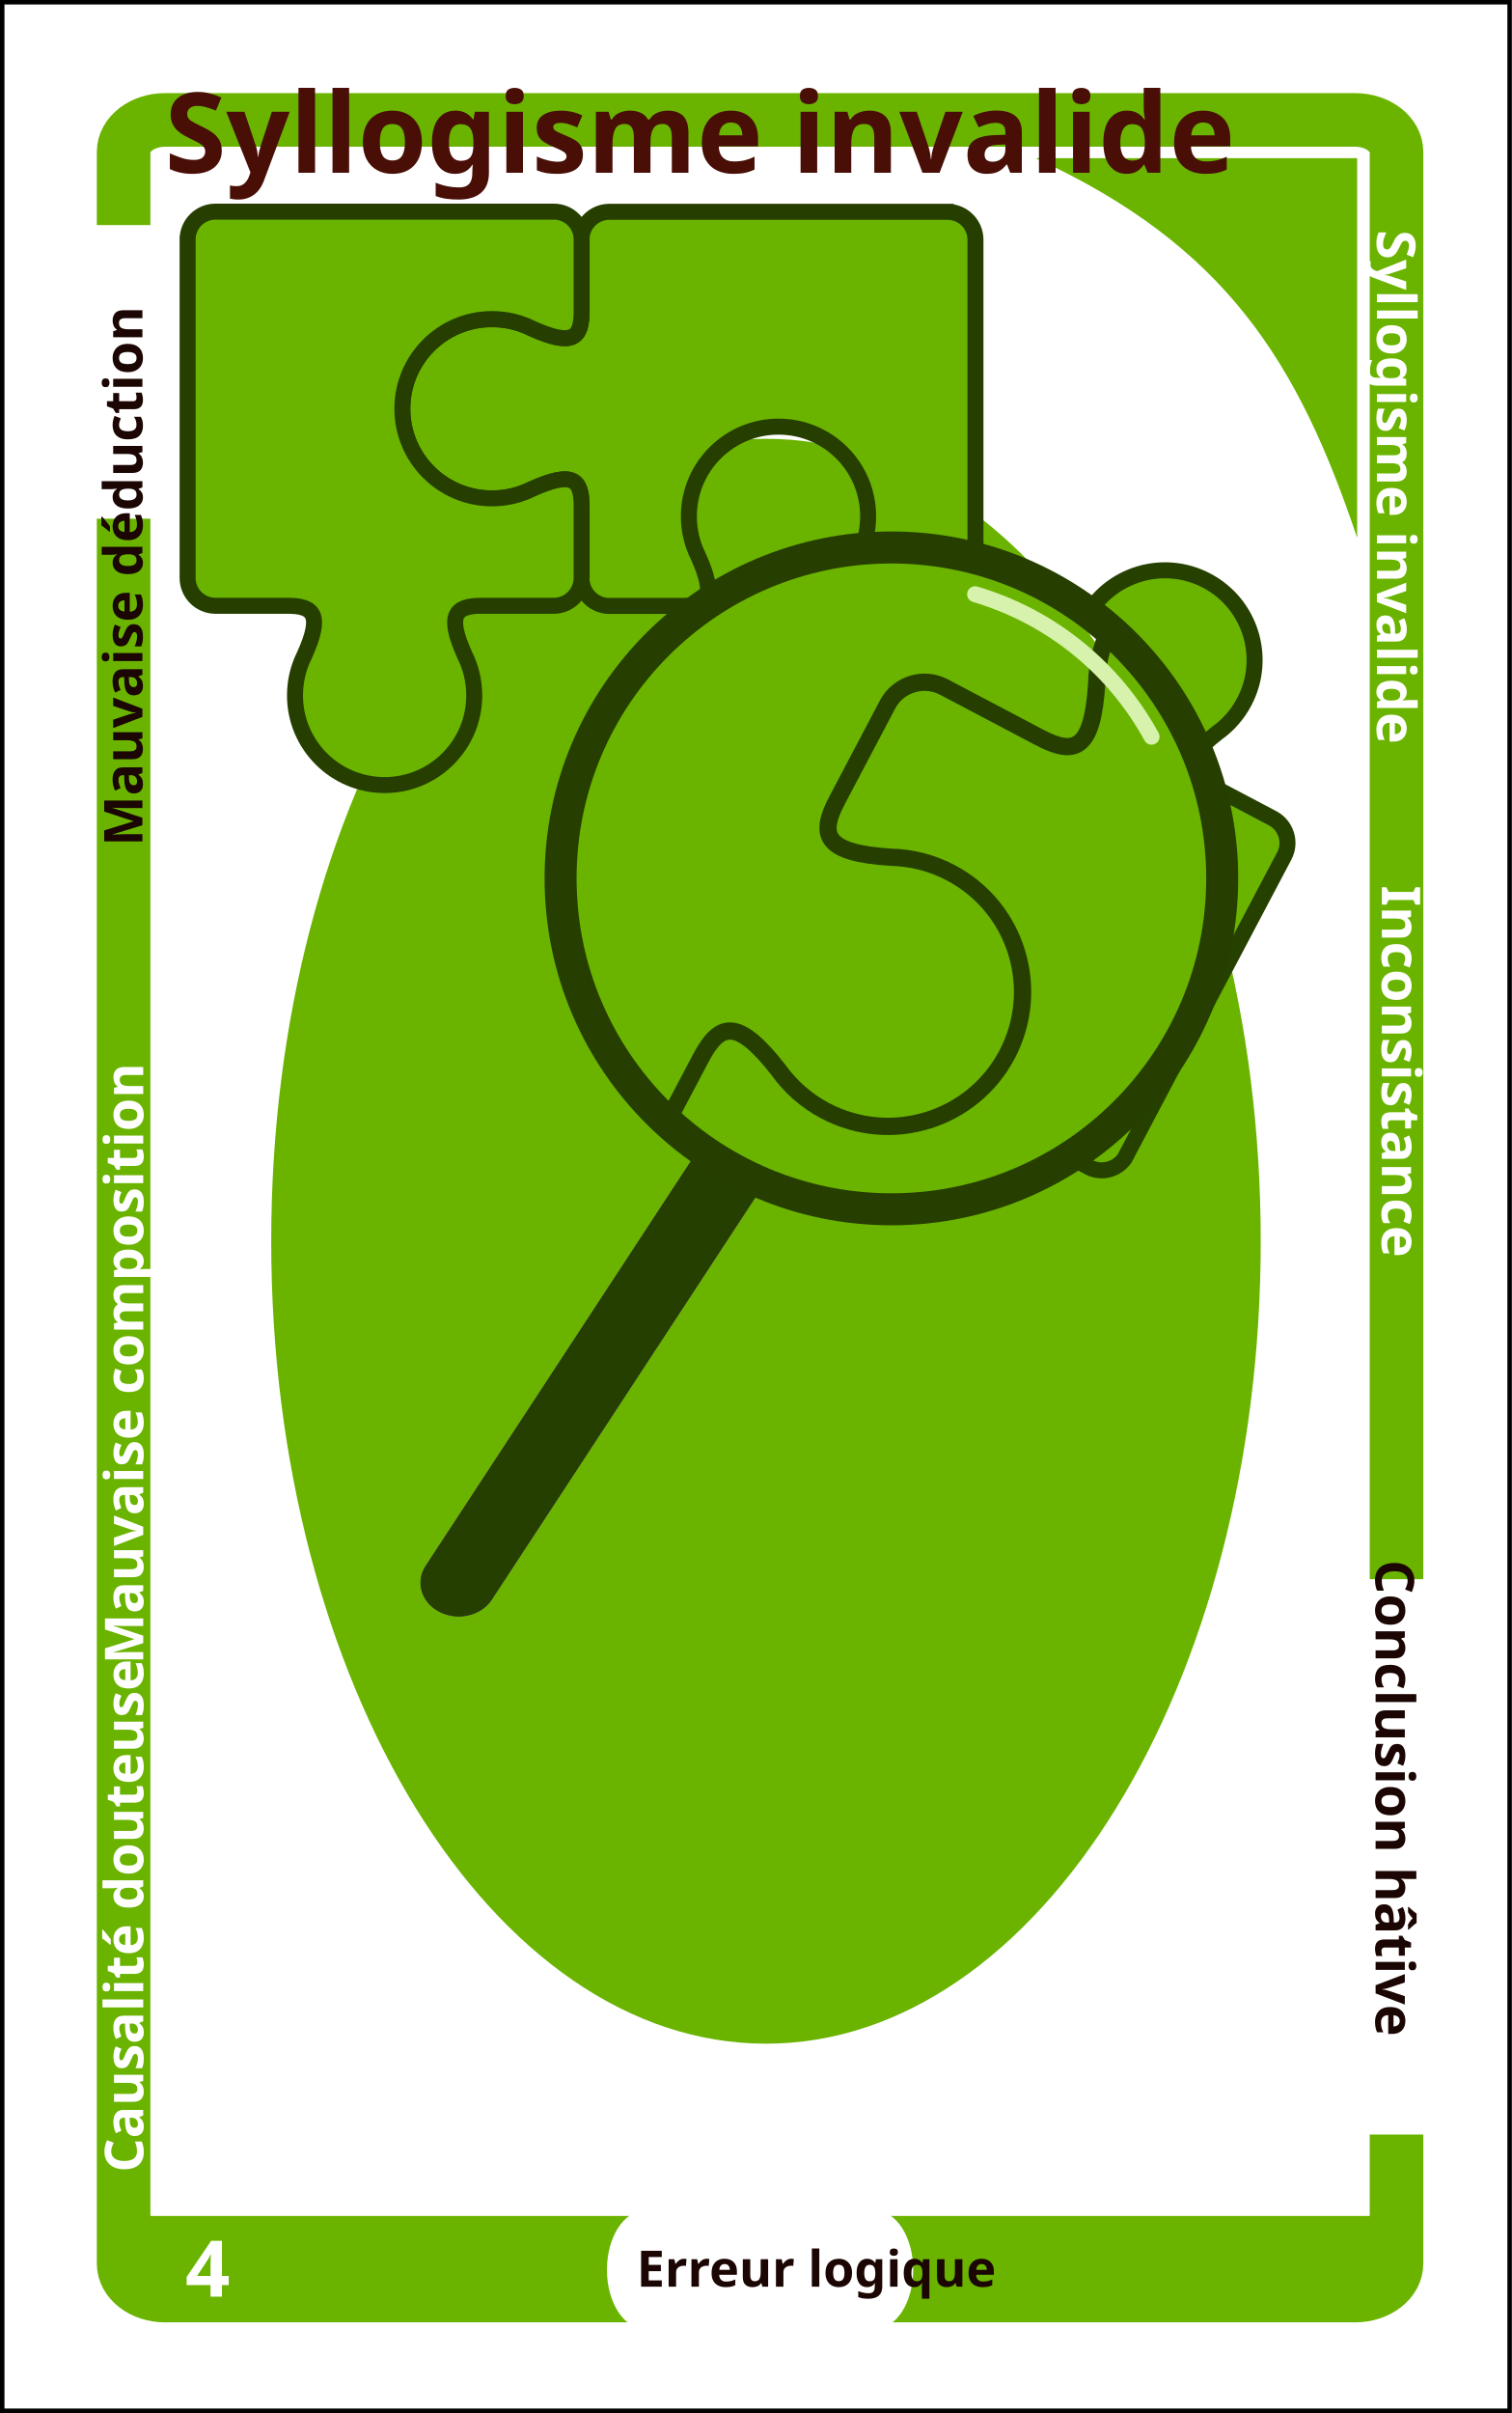
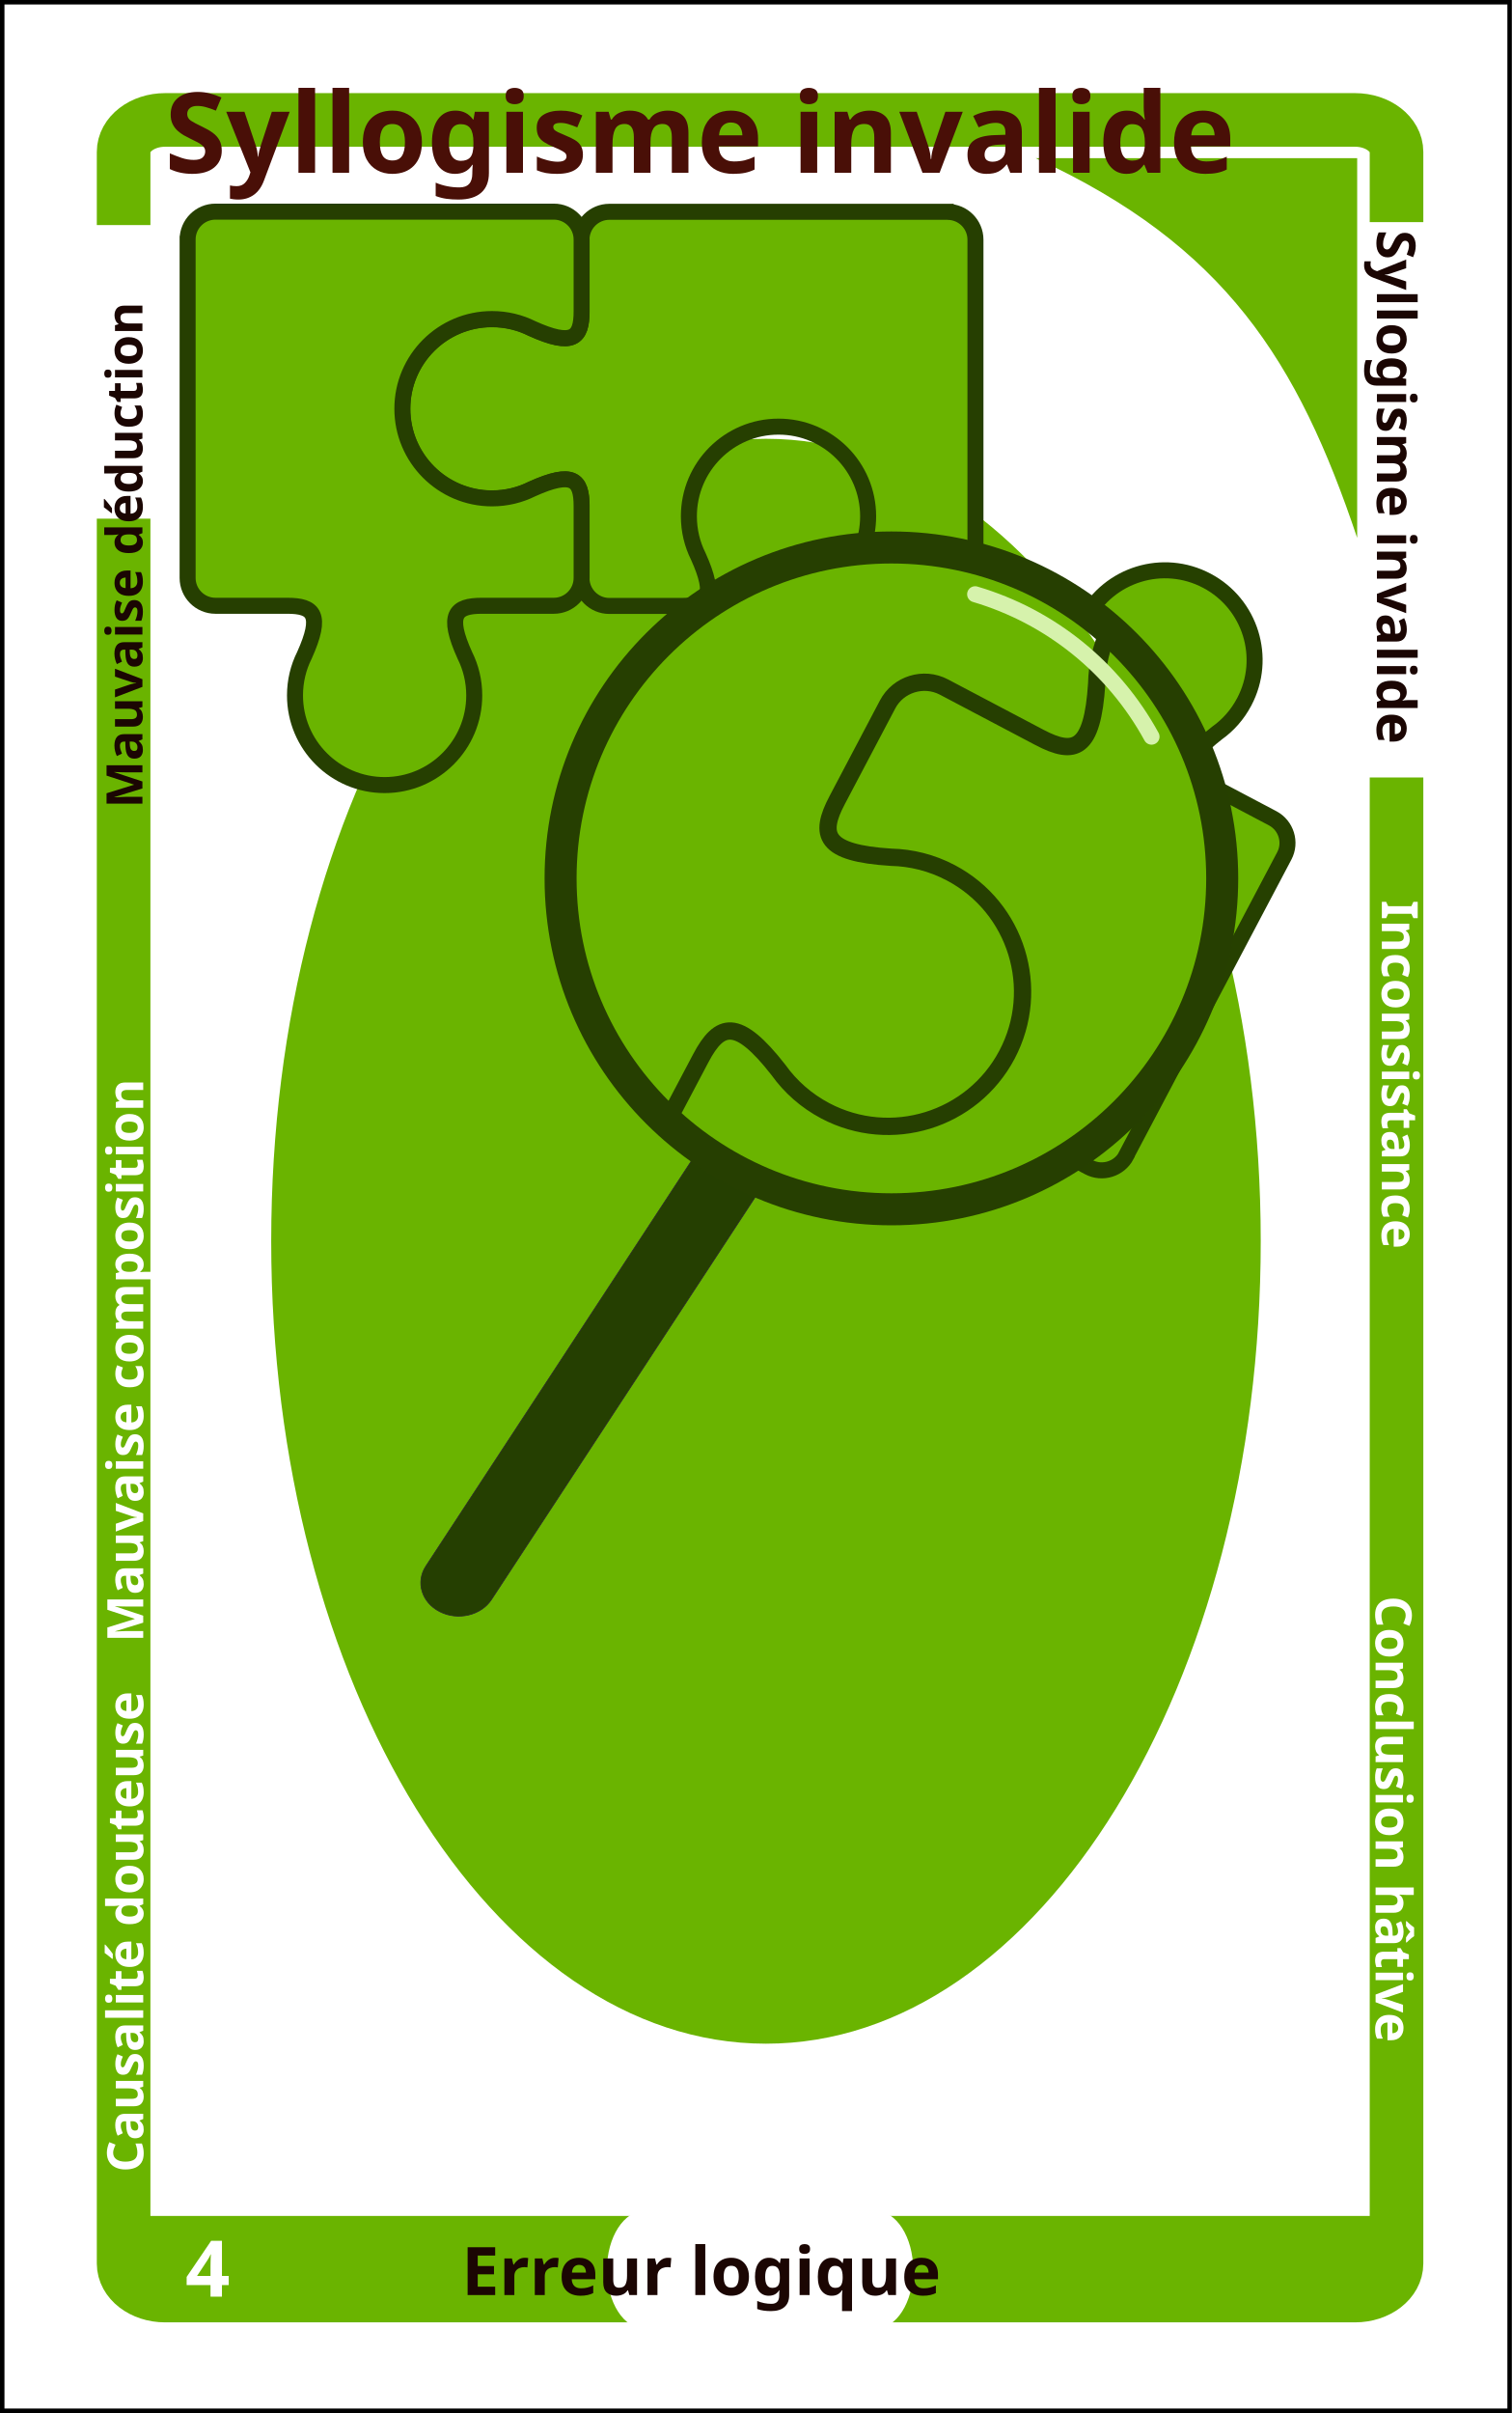
<svg xmlns="http://www.w3.org/2000/svg" height="152.428mm" id="svg6779" version="1.1" viewBox="0 0 338.5 540.1" width="95.532mm">
  <defs id="defs6781" />
  <g id="layer1" transform="translate(-190.75,-64.66936)">
    <rect height="539.1" id="rect4326-0-3-6-4-3-2-61-6-9-9-5-0-7-0-5-8-8-9-4" style="fill:#ffffff;fill-opacity:1;stroke:#000000;stroke-opacity:1" width="337.5" x="191.25" y="65.169" />
    <rect height="486.971" id="rect2985-3-0-7-7-6-9-6-2-0-3-5-4-5-0-77-3-1-3-5-5-4-3-9-7-0-1-8" rx="9.294" ry="7.161" style="fill:#ffffff;fill-opacity:1;stroke:#6ab400;stroke-width:12;stroke-miterlimit:4;stroke-dasharray:none;stroke-dashoffset:0;stroke-opacity:1" width="285.002" x="218.427" y="91.512" />
    <g id="g4435-8" transform="translate(1694.316,1481.214)">
      <ellipse cx="-1332.067" cy="-1138.72" id="oval" rx="110.776" ry="179.613" style="fill:#6ab400;fill-opacity:1;stroke:none;stroke-width:3;stroke-miterlimit:4;stroke-dasharray:none;stroke-opacity:1" />
      <path d="m -1199.695,-1381.147 v 85 c -13.254,-39.476 -29.508,-65.453 -72,-85 z" id="path9668-2-1-0-7-4-7" style="fill:#6ab400;fill-opacity:1;fill-rule:evenodd;stroke:none;stroke-width:1px;stroke-linecap:butt;stroke-linejoin:miter;stroke-opacity:1" />
    </g>
+     <rect height="15" id="sfam_1_active" style="fill:#ffffff;fill-opacity:1;stroke:none;stroke-width:5.838;stroke-linecap:round;stroke-linejoin:bevel;stroke-miterlimit:4;stroke-dasharray:none;stroke-dashoffset:0;stroke-opacity:1;display:none;" transform="rotate(90)" width="65.714" x="484.422" y="-225.571" />
+     <rect height="15" id="sfam_2_active" style="fill:#ffffff;fill-opacity:1;stroke:none;stroke-width:5.838;stroke-linecap:round;stroke-linejoin:bevel;stroke-miterlimit:4;stroke-dasharray:none;stroke-dashoffset:0;stroke-opacity:1;display:none;" transform="rotate(90)" width="65.714" x="323.172" y="-225.571" />
    <rect height="15" id="sfam_3_active" style="fill:#ffffff;fill-opacity:1;stroke:none;stroke-width:5.838;stroke-linecap:round;stroke-linejoin:bevel;stroke-miterlimit:4;stroke-dasharray:none;stroke-dashoffset:0;stroke-opacity:1" transform="rotate(90)" width="65.714" x="115.047" y="-225.571" />
-     <text id="sfam_3" style="font-style:normal;font-variant:normal;font-weight:bold;font-stretch:normal;font-size:12px;line-height:0%;font-family:STIX;-inkscape-font-specification:'STIX, Bold';font-variant-ligatures:normal;font-variant-caps:normal;font-variant-numeric:normal;font-feature-settings:normal;text-align:end;letter-spacing:0px;word-spacing:0px;writing-mode:lr-tb;text-anchor:end;fill:#1b0603;fill-opacity:1;stroke:none" transform="rotate(-90)" x="-117.608" xml:space="preserve" y="222.637">
-       <tspan id="tspan4214-27-1-2-9-7-6-4-1-1-1-3-9-59-96-1-6-2-1-8-8-2-7-4-5-4-7-3" style="font-style:normal;font-variant:normal;font-weight:bold;font-stretch:normal;font-size:12px;line-height:1.25;font-family:STIX;-inkscape-font-specification:'STIX, Bold';font-variant-ligatures:normal;font-variant-caps:normal;font-variant-numeric:normal;font-feature-settings:normal;text-align:end;writing-mode:lr-tb;text-anchor:end;fill:#1b0603;fill-opacity:1;stroke:none" x="-117.608" y="222.637">Mauvaise déduction</tspan>
+     <text id="sfam_3" style="font-style:normal;font-variant:normal;font-weight:bold;font-stretch:normal;font-size:11.25px;line-height:0%;font-family:stix;-inkscape-font-specification:'stix, bold';font-variant-ligatures:normal;font-variant-caps:normal;font-variant-numeric:normal;font-feature-settings:normal;text-align:end;letter-spacing:0px;word-spacing:0px;writing-mode:lr;text-anchor:end;fill:#1b0603;fill-opacity:1;stroke:none;" transform="rotate(-90)" x="-117.608" xml:space="preserve" y="222.637">
+       <tspan id="tspan4214-27-1-2-9-7-6-4-1-1-1-3-9-59-96-1-6-2-1-8-8-2-7-4-5-4-7-3" style="font-style:normal;font-variant:normal;font-weight:bold;font-stretch:normal;font-size:11.25px;line-height:0%;font-family:stix;-inkscape-font-specification:'stix, bold';font-variant-ligatures:normal;font-variant-caps:normal;font-variant-numeric:normal;font-feature-settings:normal;text-align:end;letter-spacing:0px;word-spacing:0px;writing-mode:lr;text-anchor:end;fill:#1b0603;fill-opacity:1;stroke:none;" x="-117.608" y="222.637">Mauvaise déduction</tspan>
    </text>
    <g id="illustration" transform="translate(186.6066,-39.77101)">
      <g id="655" transform="matrix(1.097615,0,0,1.097615,783.3613,-117.3763)">
        <path class="fil1 str1" d="m -516.6,245.283 h -69.029 c -3.119,0 -5.671,2.54 -5.671,5.671 v 14.673 c 0,5.415 -1.805,7.219 -10.116,3.476 -2.451,-1.226 -5.225,-1.916 -8.166,-1.916 -10.094,0 -18.282,8.189 -18.282,18.282 0,10.094 8.189,18.282 18.282,18.282 2.941,0 5.715,-0.691 8.166,-1.916 8.311,-3.755 10.116,-1.939 10.116,3.476 v 14.673 c 0,3.119 2.54,5.671 5.671,5.671 h 14.673 c 5.415,0 7.219,-1.805 3.476,-10.116 -1.226,-2.451 -1.916,-5.225 -1.916,-8.166 0,-10.094 8.189,-18.282 18.282,-18.282 10.094,0 18.282,8.189 18.282,18.282 0,2.351 -0.446,4.601 -1.248,6.662 1.983,-0.178 3.988,-0.267 6.016,-0.267 5.916,0 11.653,0.769 17.124,2.195 v -64.996 c 0,-3.119 -2.54,-5.671 -5.671,-5.671 l 0.022,0.022 z" id="path9544" style="clip-rule:evenodd;fill:#6ab400;fill-opacity:1;fill-rule:evenodd;stroke:#263f01;stroke-width:3.266;stroke-opacity:1;image-rendering:optimizeQuality;shape-rendering:geometricPrecision;text-rendering:geometricPrecision" />
        <path class="fil1 str1" d="m -671.648,250.921 v 69.029 c 0,3.119 2.54,5.671 5.671,5.671 h 14.673 c 5.415,0 7.219,1.805 3.476,10.116 -1.226,2.451 -1.916,5.225 -1.916,8.166 0,10.094 8.189,18.282 18.282,18.282 10.094,0 18.282,-8.189 18.282,-18.282 0,-2.941 -0.691,-5.715 -1.916,-8.166 -3.755,-8.311 -1.939,-10.116 3.476,-10.116 h 14.673 c 3.119,0 5.671,-2.54 5.671,-5.671 v -14.673 c 0,-5.415 -1.805,-7.219 -10.116,-3.476 -2.451,1.226 -5.225,1.916 -8.166,1.916 -10.094,0 -18.282,-8.189 -18.282,-18.282 0,-10.094 8.189,-18.282 18.282,-18.282 2.941,0 5.715,0.691 8.166,1.916 8.311,3.755 10.116,1.939 10.116,-3.476 v -14.673 c 0,-3.119 -2.54,-5.671 -5.671,-5.671 h -69.029 c -3.119,0 -5.671,2.54 -5.671,5.671 l 0.022,-0.022 z" id="path9546" style="clip-rule:evenodd;fill:#6ab400;fill-opacity:1;fill-rule:evenodd;stroke:#263f01;stroke-width:3.266;stroke-opacity:1;image-rendering:optimizeQuality;shape-rendering:geometricPrecision;text-rendering:geometricPrecision" />
        <path class="fil1 str1" d="m -480.172,437.68 32.231,-61.052 c 1.459,-2.752 0.39,-6.206 -2.362,-7.665 l -12.979,-6.852 c -4.791,-2.518 -5.526,-4.958 1.638,-10.55 2.239,-1.593 4.144,-3.721 5.526,-6.339 4.724,-8.935 1.292,-19.998 -7.632,-24.711 -8.913,-4.713 -19.931,-1.315 -24.677,7.565 0.212,0.178 0.412,0.357 0.624,0.546 l 0.301,0.267 c 0.323,0.29 0.646,0.579 0.958,0.869 0.111,0.1 0.223,0.201 0.323,0.301 0.301,0.29 0.602,0.568 0.902,0.858 0.111,0.1 0.223,0.212 0.323,0.323 l 0.869,0.869 0.334,0.334 c 0.267,0.279 0.535,0.557 0.791,0.836 0.123,0.134 0.256,0.267 0.379,0.401 0.178,0.189 0.357,0.39 0.524,0.579 0.134,0.145 0.256,0.29 0.39,0.434 0.245,0.279 0.49,0.557 0.724,0.836 0.123,0.134 0.234,0.279 0.357,0.423 0.245,0.29 0.479,0.579 0.724,0.869 0.123,0.145 0.234,0.29 0.345,0.434 0.223,0.279 0.446,0.568 0.668,0.858 0.123,0.167 0.256,0.323 0.379,0.49 0.178,0.245 0.368,0.479 0.546,0.724 0.156,0.212 0.312,0.423 0.468,0.646 0.134,0.189 0.267,0.379 0.401,0.557 0.189,0.279 0.39,0.557 0.579,0.836 0.123,0.189 0.245,0.368 0.379,0.557 0.167,0.256 0.345,0.512 0.512,0.769 0.134,0.212 0.267,0.412 0.401,0.624 0.145,0.223 0.29,0.457 0.423,0.68 0.145,0.234 0.29,0.468 0.423,0.702 0.145,0.234 0.29,0.479 0.423,0.724 0.111,0.201 0.234,0.39 0.345,0.59 0.167,0.29 0.334,0.579 0.49,0.88 0.089,0.167 0.178,0.323 0.267,0.49 0.178,0.334 0.357,0.668 0.535,1.014 0.078,0.156 0.167,0.323 0.245,0.479 0.178,0.345 0.345,0.691 0.524,1.047 0.078,0.145 0.145,0.301 0.212,0.457 0.167,0.345 0.323,0.691 0.479,1.036 0.067,0.145 0.134,0.301 0.201,0.446 0.145,0.323 0.29,0.646 0.423,0.98 0.056,0.145 0.123,0.29 0.178,0.423 0.156,0.368 0.301,0.735 0.446,1.103 0.056,0.134 0.1,0.256 0.156,0.39 0.156,0.39 0.301,0.791 0.457,1.192 0.044,0.134 0.1,0.267 0.145,0.401 0.145,0.401 0.29,0.813 0.423,1.214 0.044,0.123 0.078,0.245 0.123,0.368 0.145,0.423 0.279,0.836 0.412,1.259 0.033,0.1 0.067,0.212 0.1,0.312 0.134,0.434 0.267,0.858 0.39,1.292 l 0.056,0.212 c 0.123,0.434 0.245,0.869 0.357,1.315 l 0.067,0.267 c 0.111,0.457 0.223,0.902 0.334,1.359 l 0.067,0.301 c 0.1,0.457 0.201,0.914 0.301,1.37 l 0.056,0.29 0.267,1.404 c 0.011,0.089 0.033,0.178 0.044,0.267 0.089,0.479 0.167,0.969 0.245,1.459 0.011,0.056 0.011,0.111 0.022,0.167 0.078,0.49 0.145,0.98 0.201,1.471 l 0.022,0.134 c 0.067,0.501 0.123,1.003 0.178,1.515 l 0.022,0.234 c 0.044,0.49 0.089,0.992 0.134,1.482 l 0.022,0.256 c 0.033,0.49 0.067,0.992 0.089,1.493 0,0.089 0.011,0.167 0.011,0.256 0.022,0.512 0.044,1.014 0.056,1.526 v 0.178 c 0.011,0.535 0.022,1.081 0.022,1.615 0,0.524 -0.011,1.036 -0.022,1.56 0,0.111 0,0.223 -0.011,0.334 -0.011,0.501 -0.033,1.014 -0.056,1.515 0,0.078 -0.011,0.145 -0.011,0.223 -0.022,0.457 -0.056,0.914 -0.089,1.359 -0.011,0.1 -0.011,0.212 -0.022,0.312 -0.033,0.49 -0.078,0.98 -0.134,1.471 -0.011,0.111 -0.022,0.212 -0.033,0.323 -0.044,0.434 -0.1,0.88 -0.145,1.315 -0.011,0.078 -0.022,0.156 -0.033,0.245 -0.067,0.49 -0.134,0.969 -0.201,1.448 -0.022,0.123 -0.033,0.245 -0.056,0.368 -0.078,0.468 -0.156,0.947 -0.234,1.415 l -0.022,0.111 -0.267,1.404 c -0.022,0.123 -0.044,0.245 -0.078,0.368 -0.1,0.468 -0.201,0.936 -0.301,1.393 -0.022,0.089 -0.044,0.178 -0.067,0.279 -0.089,0.401 -0.189,0.802 -0.29,1.203 -0.033,0.123 -0.056,0.234 -0.089,0.357 -0.123,0.457 -0.234,0.902 -0.368,1.348 -0.033,0.123 -0.067,0.245 -0.1,0.357 l -0.334,1.136 c -0.033,0.1 -0.067,0.212 -0.1,0.312 -0.134,0.434 -0.279,0.869 -0.423,1.304 -0.044,0.145 -0.1,0.279 -0.145,0.423 -0.134,0.379 -0.267,0.758 -0.401,1.136 l -0.134,0.368 c -0.134,0.379 -0.279,0.746 -0.423,1.114 -0.056,0.156 -0.123,0.301 -0.178,0.457 -0.156,0.401 -0.323,0.813 -0.49,1.214 l -0.167,0.401 c -0.134,0.312 -0.267,0.613 -0.401,0.914 -0.067,0.156 -0.134,0.312 -0.212,0.468 -0.178,0.379 -0.357,0.769 -0.535,1.136 -0.078,0.156 -0.156,0.323 -0.234,0.479 -0.134,0.279 -0.267,0.557 -0.412,0.824 -0.078,0.156 -0.156,0.312 -0.234,0.457 -0.189,0.357 -0.379,0.724 -0.568,1.081 -0.1,0.178 -0.189,0.357 -0.29,0.535 -0.145,0.256 -0.29,0.524 -0.434,0.78 -0.134,0.234 -0.267,0.468 -0.412,0.702 -0.145,0.245 -0.29,0.501 -0.446,0.746 -0.111,0.189 -0.223,0.368 -0.334,0.557 -0.167,0.267 -0.334,0.546 -0.512,0.813 -0.156,0.234 -0.301,0.468 -0.457,0.713 l -0.401,0.602 c -0.123,0.189 -0.256,0.379 -0.379,0.568 -0.212,0.312 -0.423,0.613 -0.635,0.914 -0.134,0.189 -0.279,0.39 -0.412,0.579 -0.123,0.178 -0.256,0.356 -0.379,0.524 -0.212,0.29 -0.423,0.579 -0.646,0.858 l -0.434,0.568 c -0.156,0.201 -0.323,0.401 -0.479,0.602 -0.123,0.145 -0.234,0.29 -0.357,0.446 -0.267,0.334 -0.546,0.657 -0.813,0.992 l -0.334,0.401 c -0.178,0.212 -0.357,0.412 -0.535,0.624 -0.1,0.123 -0.212,0.234 -0.312,0.357 -0.301,0.345 -0.613,0.691 -0.925,1.025 -0.111,0.111 -0.212,0.234 -0.323,0.345 -0.624,0.657 -1.248,1.303 -1.894,1.939 l -0.29,0.29 c -0.39,0.379 -0.791,0.758 -1.192,1.136 -0.056,0.045 -0.1,0.1 -0.156,0.145 -0.223,0.201 -0.446,0.401 -0.668,0.613 -0.078,0.078 -0.167,0.145 -0.245,0.223 -0.401,0.357 -0.813,0.713 -1.226,1.058 -0.078,0.067 -0.145,0.123 -0.223,0.189 -0.234,0.201 -0.479,0.401 -0.713,0.59 l -0.111,0.089 c -0.457,0.368 -0.914,0.735 -1.381,1.092 -0.078,0.067 -0.167,0.123 -0.245,0.189 -0.746,0.568 -1.515,1.125 -2.284,1.671 l -0.256,0.178 c -0.512,0.357 -1.036,0.702 -1.56,1.047 l -0.011,0.011 7.732,4.089 c 2.752,1.459 6.205,0.39 7.665,-2.362 z" id="path9550" style="clip-rule:evenodd;fill:#6ab400;fill-opacity:1;fill-rule:evenodd;stroke:#264000;stroke-width:3.266;stroke-opacity:1;image-rendering:optimizeQuality;shape-rendering:geometricPrecision;text-rendering:geometricPrecision" />
        <path class="fil2 str2" d="m -623.044,521.457 63.19,-96.409 c 4.173,2.641 8.731,4.835 13.592,6.503 l -63.393,96.713 c -2.127,3.256 -6.857,4.362 -10.544,2.489 l -0.02,-0.01 c -3.697,-1.873 -4.953,-6.04 -2.826,-9.287 z" id="path9552" style="clip-rule:evenodd;fill:#253f01;fill-opacity:1;fill-rule:evenodd;stroke:#2b2a29;stroke-width:0.15;image-rendering:optimizeQuality;shape-rendering:geometricPrecision;text-rendering:geometricPrecision" />
        <path class="fil1" d="m -483.634,330.467 c -1.671,3.543 -2.496,7.286 -2.574,11.018 -0.858,13.625 -4.512,14.762 -11.687,10.974 l -19.486,-10.272 c -4.144,-2.172 -9.303,-0.579 -11.475,3.543 l -10.272,19.486 c -3.799,7.175 -2.663,10.829 10.974,11.687 4.122,0.089 8.311,1.114 12.199,3.175 13.403,7.086 18.516,23.675 11.453,37.077 -7.086,13.403 -23.675,18.516 -37.077,11.453 -3.888,-2.061 -7.108,-4.924 -9.514,-8.289 -8.4,-10.784 -12.055,-9.648 -15.854,-2.473 l -6.896,13.057 c 12.01,11.063 28.075,17.837 45.7,17.837 37.255,0 67.481,-30.225 67.481,-67.481 0,-20.221 -8.913,-38.369 -23.006,-50.747 l 0.022,-0.022 z" id="path9558" style="clip-rule:evenodd;fill:#6ab400;fill-opacity:1;fill-rule:evenodd;stroke:#263f01;stroke-width:3.527;stroke-miterlimit:4;stroke-dasharray:none;stroke-opacity:1;image-rendering:optimizeQuality;shape-rendering:geometricPrecision;text-rendering:geometricPrecision" />
        <path class="fil3 str4" d="m -511.007,323.27 c 15.363,4.534 28.298,14.973 35.985,29.044" id="path9562" style="clip-rule:evenodd;fill:#000000;fill-opacity:0;fill-rule:evenodd;stroke:#d6f2ac;stroke-width:3.266;stroke-linecap:round;stroke-opacity:1;image-rendering:optimizeQuality;shape-rendering:geometricPrecision;text-rendering:geometricPrecision" />
        <circle class="fil3 str5" cx="-528.086" cy="381.214" id="circle9564" r="67.481" style="clip-rule:evenodd;fill:none;fill-rule:evenodd;stroke:#263f01;stroke-width:6.531;stroke-opacity:1;image-rendering:optimizeQuality;shape-rendering:geometricPrecision;text-rendering:geometricPrecision" />
      </g>
    </g>
    <g id="g19999">
      <rect height="17.763" id="rect5818-6-6-9-3-0" style="fill:#6ab400;fill-opacity:1;stroke:none;stroke-width:0.914;stroke-linecap:round;stroke-linejoin:bevel;stroke-miterlimit:4;stroke-dasharray:none;stroke-dashoffset:0;stroke-opacity:1" width="278.215" x="221.82" y="560.663" />
      <text id="fam_num" style="font-style:normal;font-weight:normal;line-height:0%;font-family:sans-serif;letter-spacing:0px;word-spacing:0px;fill:#000000;fill-opacity:1;stroke:none" x="232.243" xml:space="preserve" y="578.733">
        <tspan id="tspan5667-04-4-6-18-8-8-0-0-1-5-7-0-9-2-1-9-1-5-0" style="font-style:normal;font-variant:normal;font-weight:bold;font-stretch:normal;font-size:17.5px;line-height:1.25;font-family:STIX;-inkscape-font-specification:'STIX Bold';fill:#ffffff" x="232.243" y="578.733">4</tspan>
      </text>
-       <rect height="15" id="ssfam_1_active" style="fill:#ffffff;fill-opacity:1;stroke:none;stroke-width:5.838;stroke-linecap:round;stroke-linejoin:bevel;stroke-miterlimit:4;stroke-dasharray:none;stroke-dashoffset:0;stroke-opacity:1" transform="rotate(90)" width="124.303" x="418.137" y="-510.97" />
-       <text id="sfam_2" style="font-style:normal;font-variant:normal;font-weight:bold;font-stretch:normal;font-size:12px;line-height:0%;font-family:STIX;-inkscape-font-specification:'STIX, Bold';font-variant-ligatures:normal;font-variant-caps:normal;font-variant-numeric:normal;font-feature-settings:normal;text-align:center;letter-spacing:0px;word-spacing:0px;writing-mode:lr-tb;text-anchor:middle;fill:#ffffff;fill-opacity:1;stroke:none" transform="rotate(-90)" x="-358.956" xml:space="preserve" y="222.816">
-         <tspan id="tspan4214-27-1-2-9-7-6-4-1-1-1-9-8-7-7-0-88-0-1-6-8-0-3-2" style="font-style:normal;font-variant:normal;font-weight:bold;font-stretch:normal;font-size:12px;line-height:1.25;font-family:STIX;-inkscape-font-specification:'STIX, Bold';font-variant-ligatures:normal;font-variant-caps:normal;font-variant-numeric:normal;font-feature-settings:normal;text-align:center;writing-mode:lr-tb;text-anchor:middle" x="-358.956" y="222.816">Mauvaise composition</tspan>
+       <rect height="15" id="ssfam_1_active" style="fill:#ffffff;fill-opacity:1;stroke:none;stroke-width:5.838;stroke-linecap:round;stroke-linejoin:bevel;stroke-miterlimit:4;stroke-dasharray:none;stroke-dashoffset:0;stroke-opacity:1;display:none;" transform="rotate(90)" width="124.303" x="418.137" y="-510.97" />
+       <rect height="15" id="ssfam_2_active" style="fill:#ffffff;fill-opacity:1;stroke:none;stroke-width:5.838;stroke-linecap:round;stroke-linejoin:bevel;stroke-miterlimit:4;stroke-dasharray:none;stroke-dashoffset:0;stroke-opacity:1;display:none;" transform="rotate(90)" width="124.303" x="273.762" y="-510.97" />
+       <rect height="15" id="ssfam_3_active" style="fill:#ffffff;fill-opacity:1;stroke:none;stroke-width:5.838;stroke-linecap:round;stroke-linejoin:bevel;stroke-miterlimit:4;stroke-dasharray:none;stroke-dashoffset:0;stroke-opacity:1" transform="rotate(90)" width="124.303" x="114.387" y="-510.97" />
+       <text id="sfam_2" style="font-style:normal;font-variant:normal;font-weight:bold;font-stretch:normal;font-size:11.25px;line-height:0%;font-family:stix;-inkscape-font-specification:'stix, bold';font-variant-ligatures:normal;font-variant-caps:normal;font-variant-numeric:normal;font-feature-settings:normal;text-align:center;letter-spacing:0px;word-spacing:0px;writing-mode:lr-tb;text-anchor:middle;fill:#FFFFFF;fill-opacity:1;stroke:none" transform="rotate(-90)" x="-358.956" xml:space="preserve" y="222.816">
+         <tspan id="tspan4214-27-1-2-9-7-6-4-1-1-1-9-8-7-7-0-88-0-1-6-8-0-3-2" style="font-style:normal;font-variant:normal;font-weight:bold;font-stretch:normal;font-size:11.25px;line-height:0%;font-family:stix;-inkscape-font-specification:'stix, bold';font-variant-ligatures:normal;font-variant-caps:normal;font-variant-numeric:normal;font-feature-settings:normal;text-align:center;letter-spacing:0px;word-spacing:0px;writing-mode:lr-tb;text-anchor:middle;fill:#FFFFFF;fill-opacity:1;stroke:none" x="-358.956" y="222.816">Mauvaise composition</tspan>
      </text>
-       <text id="ssfam_3" style="font-style:normal;font-variant:normal;font-weight:bold;font-stretch:normal;font-size:12px;line-height:0%;font-family:STIX;-inkscape-font-specification:'STIX, Bold';font-variant-ligatures:normal;font-variant-caps:normal;font-variant-numeric:normal;font-feature-settings:normal;text-align:start;letter-spacing:0px;word-spacing:0px;writing-mode:lr-tb;text-anchor:start;fill:#500000;fill-opacity:1;stroke:none" transform="rotate(90)" x="116.146" xml:space="preserve" y="-499.042">
+       <text id="ssfam_3" style="font-style:normal;font-variant:normal;font-weight:bold;font-stretch:normal;font-size:12px;line-height:0%;font-family:stix;-inkscape-font-specification:'stix, bold';font-variant-ligatures:normal;font-variant-caps:normal;font-variant-numeric:normal;font-feature-settings:normal;text-align:start;letter-spacing:0px;word-spacing:0px;writing-mode:lr-tb;text-anchor:start;fill:#1b0603;fill-opacity:1;stroke:none" transform="rotate(90)" x="116.146" xml:space="preserve" y="-499.042">
        <rect height="23.571" id="rect13148-3-36-1-5-8-4" rx="12.182" ry="9.778" style="fill:#ffffff;fill-opacity:1;stroke:none;stroke-width:5.838;stroke-linecap:round;stroke-linejoin:bevel;stroke-miterlimit:4;stroke-dasharray:none;stroke-dashoffset:0;stroke-opacity:1" width="143.571" x="289.142" y="83.512" />
-         <tspan id="tspan4214-27-1-2-9-7-6-4-1-1-1-3-9-59-96-1-318-6-04-1-7-5-8-9-0-1-9" style="font-style:normal;font-variant:normal;font-weight:bold;font-stretch:normal;font-size:12px;line-height:1.25;font-family:STIX;-inkscape-font-specification:'STIX, Bold';font-variant-ligatures:normal;font-variant-caps:normal;font-variant-numeric:normal;font-feature-settings:normal;text-align:start;writing-mode:lr-tb;text-anchor:start;fill:#ffffff;fill-opacity:1;stroke:none" x="116.146" y="-499.042">Syllogisme invalide</tspan>
+         <tspan id="tspan4214-27-1-2-9-7-6-4-1-1-1-3-9-59-96-1-318-6-04-1-7-5-8-9-0-1-9" style="font-style:normal;font-variant:normal;font-weight:bold;font-stretch:normal;font-size:12px;line-height:0%;font-family:stix;-inkscape-font-specification:'stix, bold';font-variant-ligatures:normal;font-variant-caps:normal;font-variant-numeric:normal;font-feature-settings:normal;text-align:start;letter-spacing:0px;word-spacing:0px;writing-mode:lr-tb;text-anchor:start;fill:#1b0603;fill-opacity:1;stroke:none" x="116.146" y="-499.042">Syllogisme invalide</tspan>
      </text>
      <rect height="26.429" id="rect13148-3-3-2-4-1-4-5" rx="8.471" ry="15" style="fill:#ffffff;fill-opacity:1;stroke:none;stroke-width:5.838;stroke-linecap:round;stroke-linejoin:bevel;stroke-miterlimit:4;stroke-dasharray:none;stroke-dashoffset:0;stroke-opacity:1" width="68.571" x="326.642" y="559.498" />
-       <text id="ssfam_2" style="font-style:normal;font-variant:normal;font-weight:bold;font-stretch:normal;font-size:12px;line-height:0%;font-family:STIX;-inkscape-font-specification:'STIX, Bold';font-variant-ligatures:normal;font-variant-caps:normal;font-variant-numeric:normal;font-feature-settings:normal;text-align:center;letter-spacing:0px;word-spacing:0px;writing-mode:lr-tb;text-anchor:middle;fill:#ffffff;fill-opacity:1;stroke:none" transform="rotate(90)" x="315.409" xml:space="preserve" y="-500.142">
-         <tspan id="tspan4214-27-1-2-9-7-6-4-1-1-1-9-41-5-8-6-2-8-2-8-38-3-6" style="font-style:normal;font-variant:normal;font-weight:bold;font-stretch:normal;font-size:12px;line-height:1.25;font-family:STIX;-inkscape-font-specification:'STIX, Bold';font-variant-ligatures:normal;font-variant-caps:normal;font-variant-numeric:normal;font-feature-settings:normal;text-align:center;writing-mode:lr-tb;text-anchor:middle" x="315.409" y="-500.142">Inconsistance</tspan>
+       <text id="ssfam_2" style="font-style:normal;font-variant:normal;font-weight:bold;font-stretch:normal;font-size:11.25px;line-height:0%;font-family:stix;-inkscape-font-specification:'stix, bold';font-variant-ligatures:normal;font-variant-caps:normal;font-variant-numeric:normal;font-feature-settings:normal;text-align:center;letter-spacing:0px;word-spacing:0px;writing-mode:lr-tb;text-anchor:middle;fill:#FFFFFF;fill-opacity:1;stroke:none" transform="rotate(90)" x="315.409" xml:space="preserve" y="-500.142">
+         <tspan id="tspan4214-27-1-2-9-7-6-4-1-1-1-9-41-5-8-6-2-8-2-8-38-3-6" style="font-style:normal;font-variant:normal;font-weight:bold;font-stretch:normal;font-size:11.25px;line-height:0%;font-family:stix;-inkscape-font-specification:'stix, bold';font-variant-ligatures:normal;font-variant-caps:normal;font-variant-numeric:normal;font-feature-settings:normal;text-align:center;letter-spacing:0px;word-spacing:0px;writing-mode:lr-tb;text-anchor:middle;fill:#FFFFFF;fill-opacity:1;stroke:none" x="315.409" y="-500.142">Inconsistance</tspan>
      </text>
-       <text id="ssfam_1" style="font-style:normal;font-variant:normal;font-weight:bold;font-stretch:normal;font-size:12px;line-height:0%;font-family:STIX;-inkscape-font-specification:'STIX, Bold';font-variant-ligatures:normal;font-variant-caps:normal;font-variant-numeric:normal;font-feature-settings:normal;text-align:end;letter-spacing:0px;word-spacing:0px;writing-mode:lr-tb;text-anchor:end;fill:#1b0603;fill-opacity:1;stroke:none" transform="rotate(90)" x="542.286" xml:space="preserve" y="-498.742">
-         <tspan id="tspan4214-27-1-2-9-7-6-4-1-1-1-85-85-5-76-3-4-8-7-5-1-0-2" style="font-style:normal;font-variant:normal;font-weight:bold;font-stretch:normal;font-size:12px;line-height:1.25;font-family:STIX;-inkscape-font-specification:'STIX, Bold';font-variant-ligatures:normal;font-variant-caps:normal;font-variant-numeric:normal;font-feature-settings:normal;text-align:end;writing-mode:lr-tb;text-anchor:end;fill:#1b0603;fill-opacity:1" x="542.286" y="-498.742">Conclusion hâtive</tspan>
+       <text id="ssfam_1" style="font-style:normal;font-variant:normal;font-weight:bold;font-stretch:normal;font-size:11.25px;line-height:0%;font-family:stix;-inkscape-font-specification:'stix, bold';font-variant-ligatures:normal;font-variant-caps:normal;font-variant-numeric:normal;font-feature-settings:normal;text-align:end;letter-spacing:0px;word-spacing:0px;writing-mode:lr;text-anchor:end;fill:#FFFFFF;fill-opacity:1;stroke:none;" transform="rotate(90)" x="542.286" xml:space="preserve" y="-498.742">
+         <tspan id="tspan4214-27-1-2-9-7-6-4-1-1-1-85-85-5-76-3-4-8-7-5-1-0-2" style="font-style:normal;font-variant:normal;font-weight:bold;font-stretch:normal;font-size:11.25px;line-height:0%;font-family:stix;-inkscape-font-specification:'stix, bold';font-variant-ligatures:normal;font-variant-caps:normal;font-variant-numeric:normal;font-feature-settings:normal;text-align:end;letter-spacing:0px;word-spacing:0px;writing-mode:lr;text-anchor:end;fill:#FFFFFF;fill-opacity:1;stroke:none;" x="542.286" y="-498.742">Conclusion hâtive</tspan>
      </text>
      <text id="text" style="font-style:normal;font-variant:normal;font-weight:bold;font-stretch:normal;line-height:0%;font-family:STIX;-inkscape-font-specification:'STIX Bold';text-align:end;letter-spacing:0px;word-spacing:0px;text-anchor:end;fill:#490f07;fill-opacity:1;stroke:none" x="361.488" xml:space="preserve" y="103.337">
        <tspan id="tspan7135" style="font-style:normal;font-variant:normal;font-weight:bold;font-stretch:normal;font-size:25px;line-height:100%;font-family:STIX;-inkscape-font-specification:'STIX Bold';text-align:center;text-anchor:middle;fill:#490f07;fill-opacity:1" x="361.488" y="103.337">Syllogisme invalide</tspan>
        <tspan id="tspan5338" style="font-style:normal;font-variant:normal;font-weight:bold;font-stretch:normal;font-size:25px;line-height:100%;font-family:STIX;-inkscape-font-specification:'STIX Bold';text-align:center;text-anchor:middle;fill:#490f07;fill-opacity:1" x="361.488" y="128.337" />
      </text>
-       <text id="sfam_1" style="font-style:normal;font-variant:normal;font-weight:bold;font-stretch:normal;font-size:12px;line-height:0%;font-family:STIX;-inkscape-font-specification:'STIX, Bold';font-variant-ligatures:normal;font-variant-caps:normal;font-variant-numeric:normal;font-feature-settings:normal;text-align:start;letter-spacing:0px;word-spacing:0px;writing-mode:lr-tb;text-anchor:start;fill:#ffffff;fill-opacity:1;stroke:none" transform="rotate(-90)" x="-550.918" xml:space="preserve" y="222.816">
-         <tspan id="tspan4214-27-1-2-9-7-6-4-1-1-1-85-8-3-3-2-9-0-8-7-9-6-4-0" style="font-style:normal;font-variant:normal;font-weight:bold;font-stretch:normal;font-size:12px;line-height:1.25;font-family:STIX;-inkscape-font-specification:'STIX, Bold';font-variant-ligatures:normal;font-variant-caps:normal;font-variant-numeric:normal;font-feature-settings:normal;text-align:start;writing-mode:lr-tb;text-anchor:start" x="-550.918" y="222.816">Causalité douteuse</tspan>
+       <text id="sfam_1" style="font-style:normal;font-variant:normal;font-weight:bold;font-stretch:normal;font-size:11.25px;line-height:0%;font-family:stix;-inkscape-font-specification:'stix, bold';font-variant-ligatures:normal;font-variant-caps:normal;font-variant-numeric:normal;font-feature-settings:normal;text-align:start;letter-spacing:0px;word-spacing:0px;writing-mode:lr-tb;text-anchor:start;fill:#FFFFFF;fill-opacity:1;stroke:none" transform="rotate(-90)" x="-550.918" xml:space="preserve" y="222.816">
+         <tspan id="tspan4214-27-1-2-9-7-6-4-1-1-1-85-8-3-3-2-9-0-8-7-9-6-4-0" style="font-style:normal;font-variant:normal;font-weight:bold;font-stretch:normal;font-size:11.25px;line-height:0%;font-family:stix;-inkscape-font-specification:'stix, bold';font-variant-ligatures:normal;font-variant-caps:normal;font-variant-numeric:normal;font-feature-settings:normal;text-align:start;letter-spacing:0px;word-spacing:0px;writing-mode:lr-tb;text-anchor:start;fill:#FFFFFF;fill-opacity:1;stroke:none" x="-550.918" y="222.816">Causalité douteuse</tspan>
      </text>
-       <text id="text4212-1-29-1-2-8-9-0-9-67-9-6-3-5-23-0-1-7-3-2-3-4-7-8-8-8-4" style="font-style:normal;font-variant:normal;font-weight:bold;font-stretch:normal;line-height:0%;font-family:'Liberation Serif';-inkscape-font-specification:'Liberation Serif Bold';letter-spacing:0px;word-spacing:0px;fill:#1b0603;fill-opacity:1;stroke:none" x="333.282" xml:space="preserve" y="576.493">
-         <tspan id="tspan3846" style="font-style:normal;font-variant:normal;font-weight:bold;font-stretch:normal;font-size:11.25px;line-height:1.25;font-family:STIX;-inkscape-font-specification:'STIX Bold';fill:#1b0603;fill-opacity:1" x="333.282" y="576.493">Erreur
+       <text id="text4212-1-29-1-2-8-9-0-9-67-9-6-3-5-23-0-1-7-3-2-3-4-7-8-8-8-4" style="font-style:normal;font-variant:normal;font-weight:bold;font-stretch:normal;font-size:15px;line-height:0%;font-family:STIX;-inkscape-font-specification:'STIX, Bold';font-variant-ligatures:normal;font-variant-caps:normal;font-variant-numeric:normal;font-feature-settings:normal;text-align:center;letter-spacing:0px;word-spacing:0px;writing-mode:lr-tb;text-anchor:middle;fill:#1b0603;fill-opacity:1;stroke:none" x="361.407" xml:space="preserve" y="578.368">
+         <tspan id="tspan3846" style="font-style:normal;font-variant:normal;font-weight:bold;font-stretch:normal;font-size:15px;line-height:1.25;font-family:STIX;-inkscape-font-specification:'STIX, Bold';font-variant-ligatures:normal;font-variant-caps:normal;font-variant-numeric:normal;font-feature-settings:normal;text-align:center;writing-mode:lr-tb;text-anchor:middle;fill:#1b0603;fill-opacity:1" x="361.407" y="578.368">Erreur
logique</tspan>
      </text>
      <flowRoot id="desc" style="font-style:normal;font-variant:normal;font-weight:bold;font-stretch:normal;line-height:0.01%;font-family:STIX;-inkscape-font-specification:'STIX Bold';text-align:center;letter-spacing:0px;word-spacing:0px;text-anchor:middle;fill:#1b0603;fill-opacity:1;stroke:none" transform="translate(352.7261,998.0622)" xml:space="preserve">
        <flowRegion id="flowRegion5390-2-2-5-6-3-9-94-3-6-8-8-5-1-8-5-4-6-9-15-2">
          <rect height="77.284" id="rect5392-7-0-4-8-6-2-8-5-84-3-3-4-2-2-3-3-0-1-9-8" style="font-style:normal;font-variant:normal;font-weight:bold;font-stretch:normal;font-size:15px;line-height:100%;font-family:stix;-inkscape-font-specification:'stix bold';text-align:center;text-anchor:middle;fill:#6ab400;fill-opacity:1" width="264.064" x="-123.227" y="-557.274" />
        </flowRegion>
        <flowPara id="flowPara5394-0-2-4-9-0-06-12-6-8-2-1-8-0-3-8-0-7-0-8-9" style="font-style:normal;font-variant:normal;font-weight:bold;font-stretch:normal;font-size:15px;line-height:100%;font-family:STIX;-inkscape-font-specification:'STIX Bold';text-align:center;text-anchor:middle;fill:#1b0603;fill-opacity:1">Vous construisez un discours en trois étapes - si, or, donc - sans prêter attention à la validité du raisonnement.</flowPara>
      </flowRoot>
      <flowRoot id="example" style="font-style:normal;font-variant:normal;font-weight:bold;font-stretch:normal;line-height:0.01%;font-family:STIX;-inkscape-font-specification:'STIX Bold';text-align:center;letter-spacing:0px;word-spacing:0px;text-anchor:middle;fill:#1b0603;fill-opacity:1;stroke:none" transform="translate(228.452,510.3801)" xml:space="preserve">
        <flowRegion id="flowRegion5390-2-2-5-6-3-9-94-3-17-8-6-9-1-6-0-9-6-1-59-1-8">
          <rect height="49.598" id="rect5392-7-0-4-8-6-2-8-5-7-1-2-6-5-5-9-91-21-0-4-0-0" style="font-style:normal;font-variant:normal;font-weight:bold;font-stretch:normal;font-size:15px;line-height:100%;font-family:stix;-inkscape-font-specification:'stix bold';text-align:center;text-anchor:middle;fill:#6ab400;fill-opacity:1;stroke-width:0.587" width="267.68" x="0" y="0" />
        </flowRegion>
        <flowPara id="flowPara5394-0-2-4-9-0-06-12-6-9-2-2-4-4-0-4-4-2-1-8-30-2" style="font-style:italic;font-variant:normal;font-weight:bold;font-stretch:normal;font-size:12.5px;line-height:100%;font-family:STIX;-inkscape-font-specification:'STIX Bold Italic';text-align:center;text-anchor:middle;fill:#1b0603;fill-opacity:1">Les poissons vivent dans la mer ; or les baleines vivent dans la mer ; les baleines sont donc des poissons.</flowPara>
      </flowRoot>
    </g>
  </g>
</svg>
